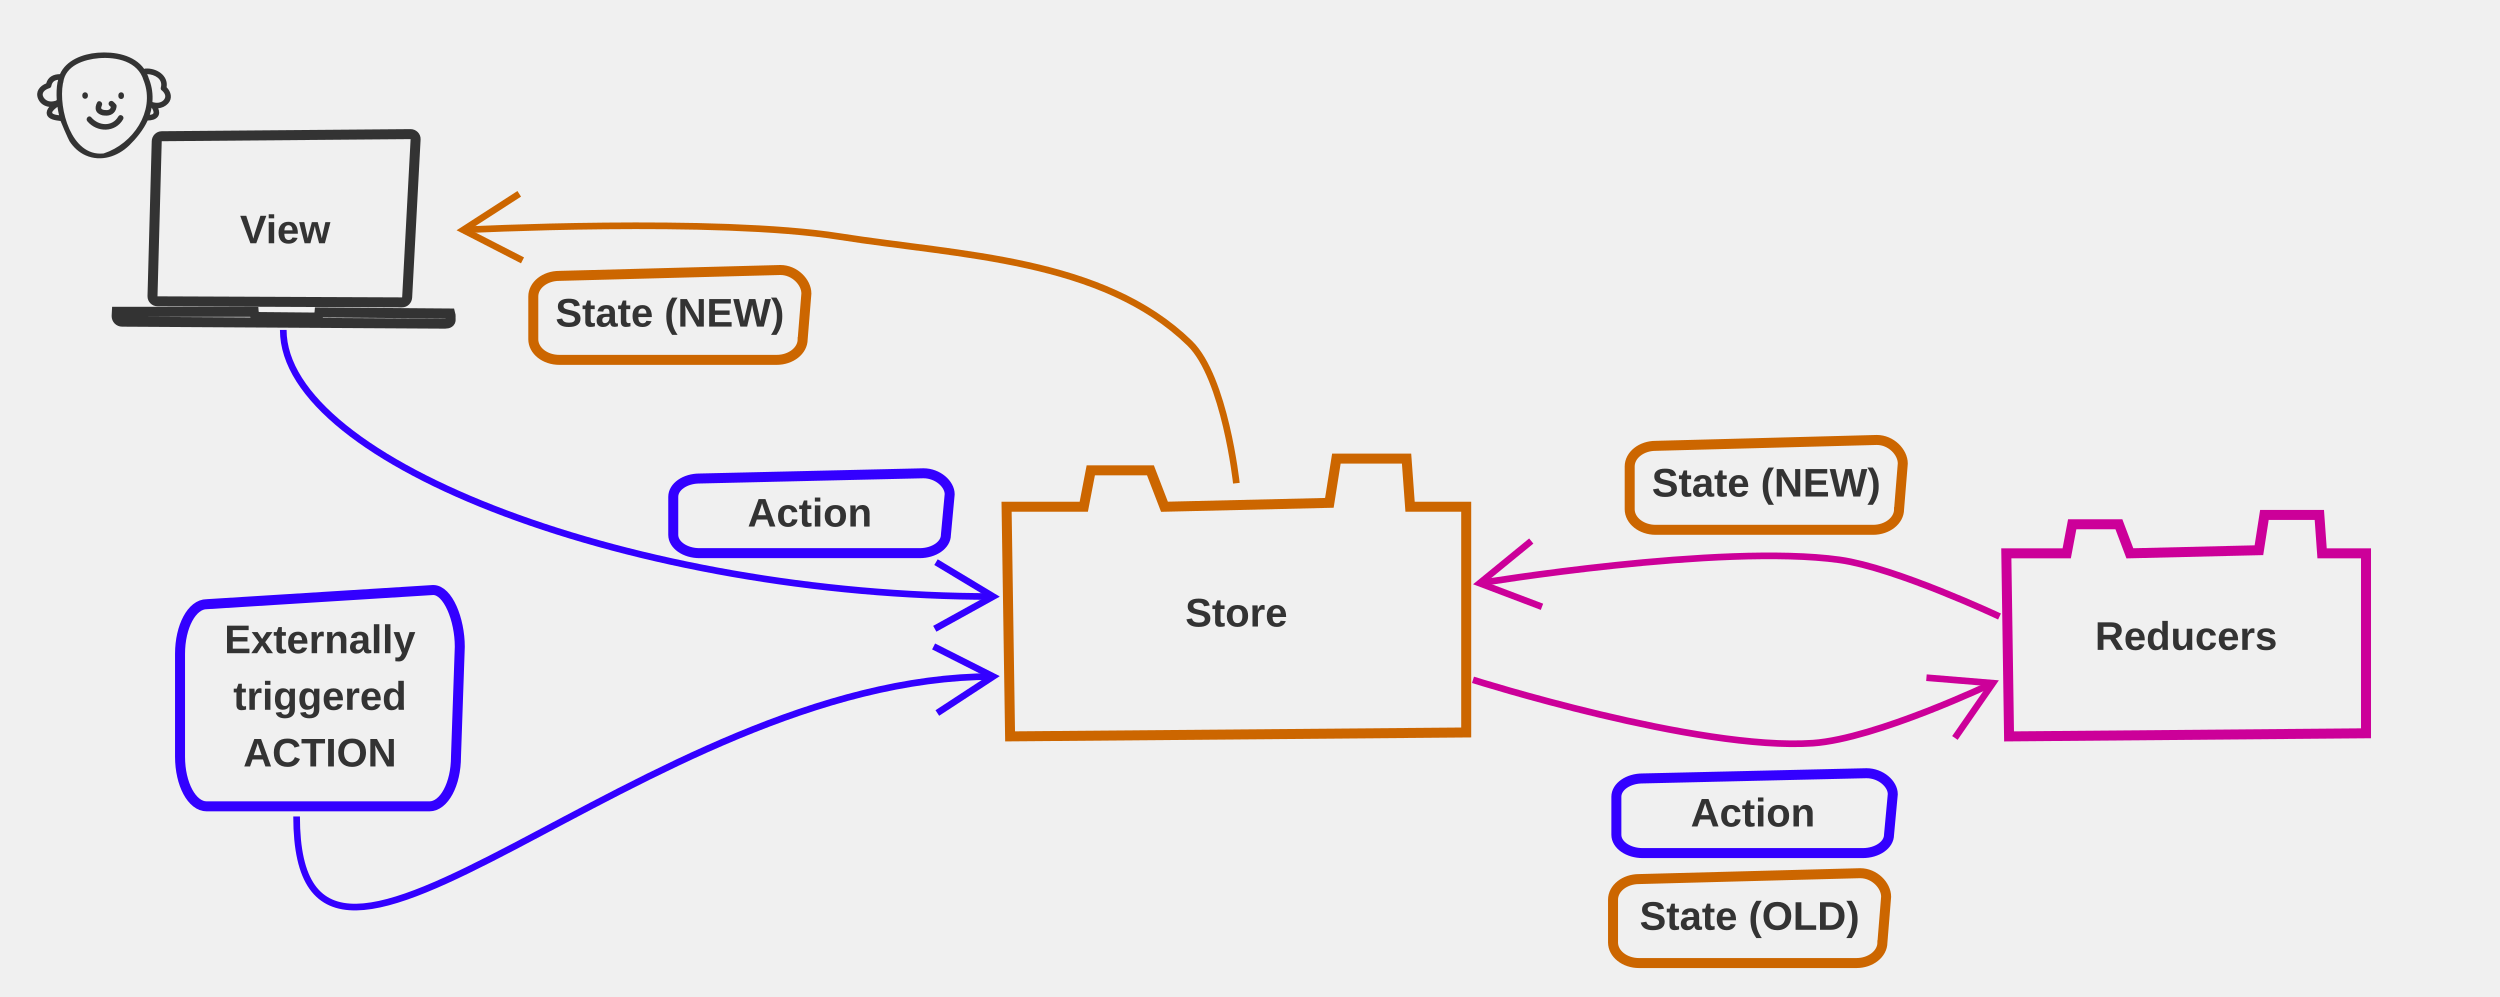
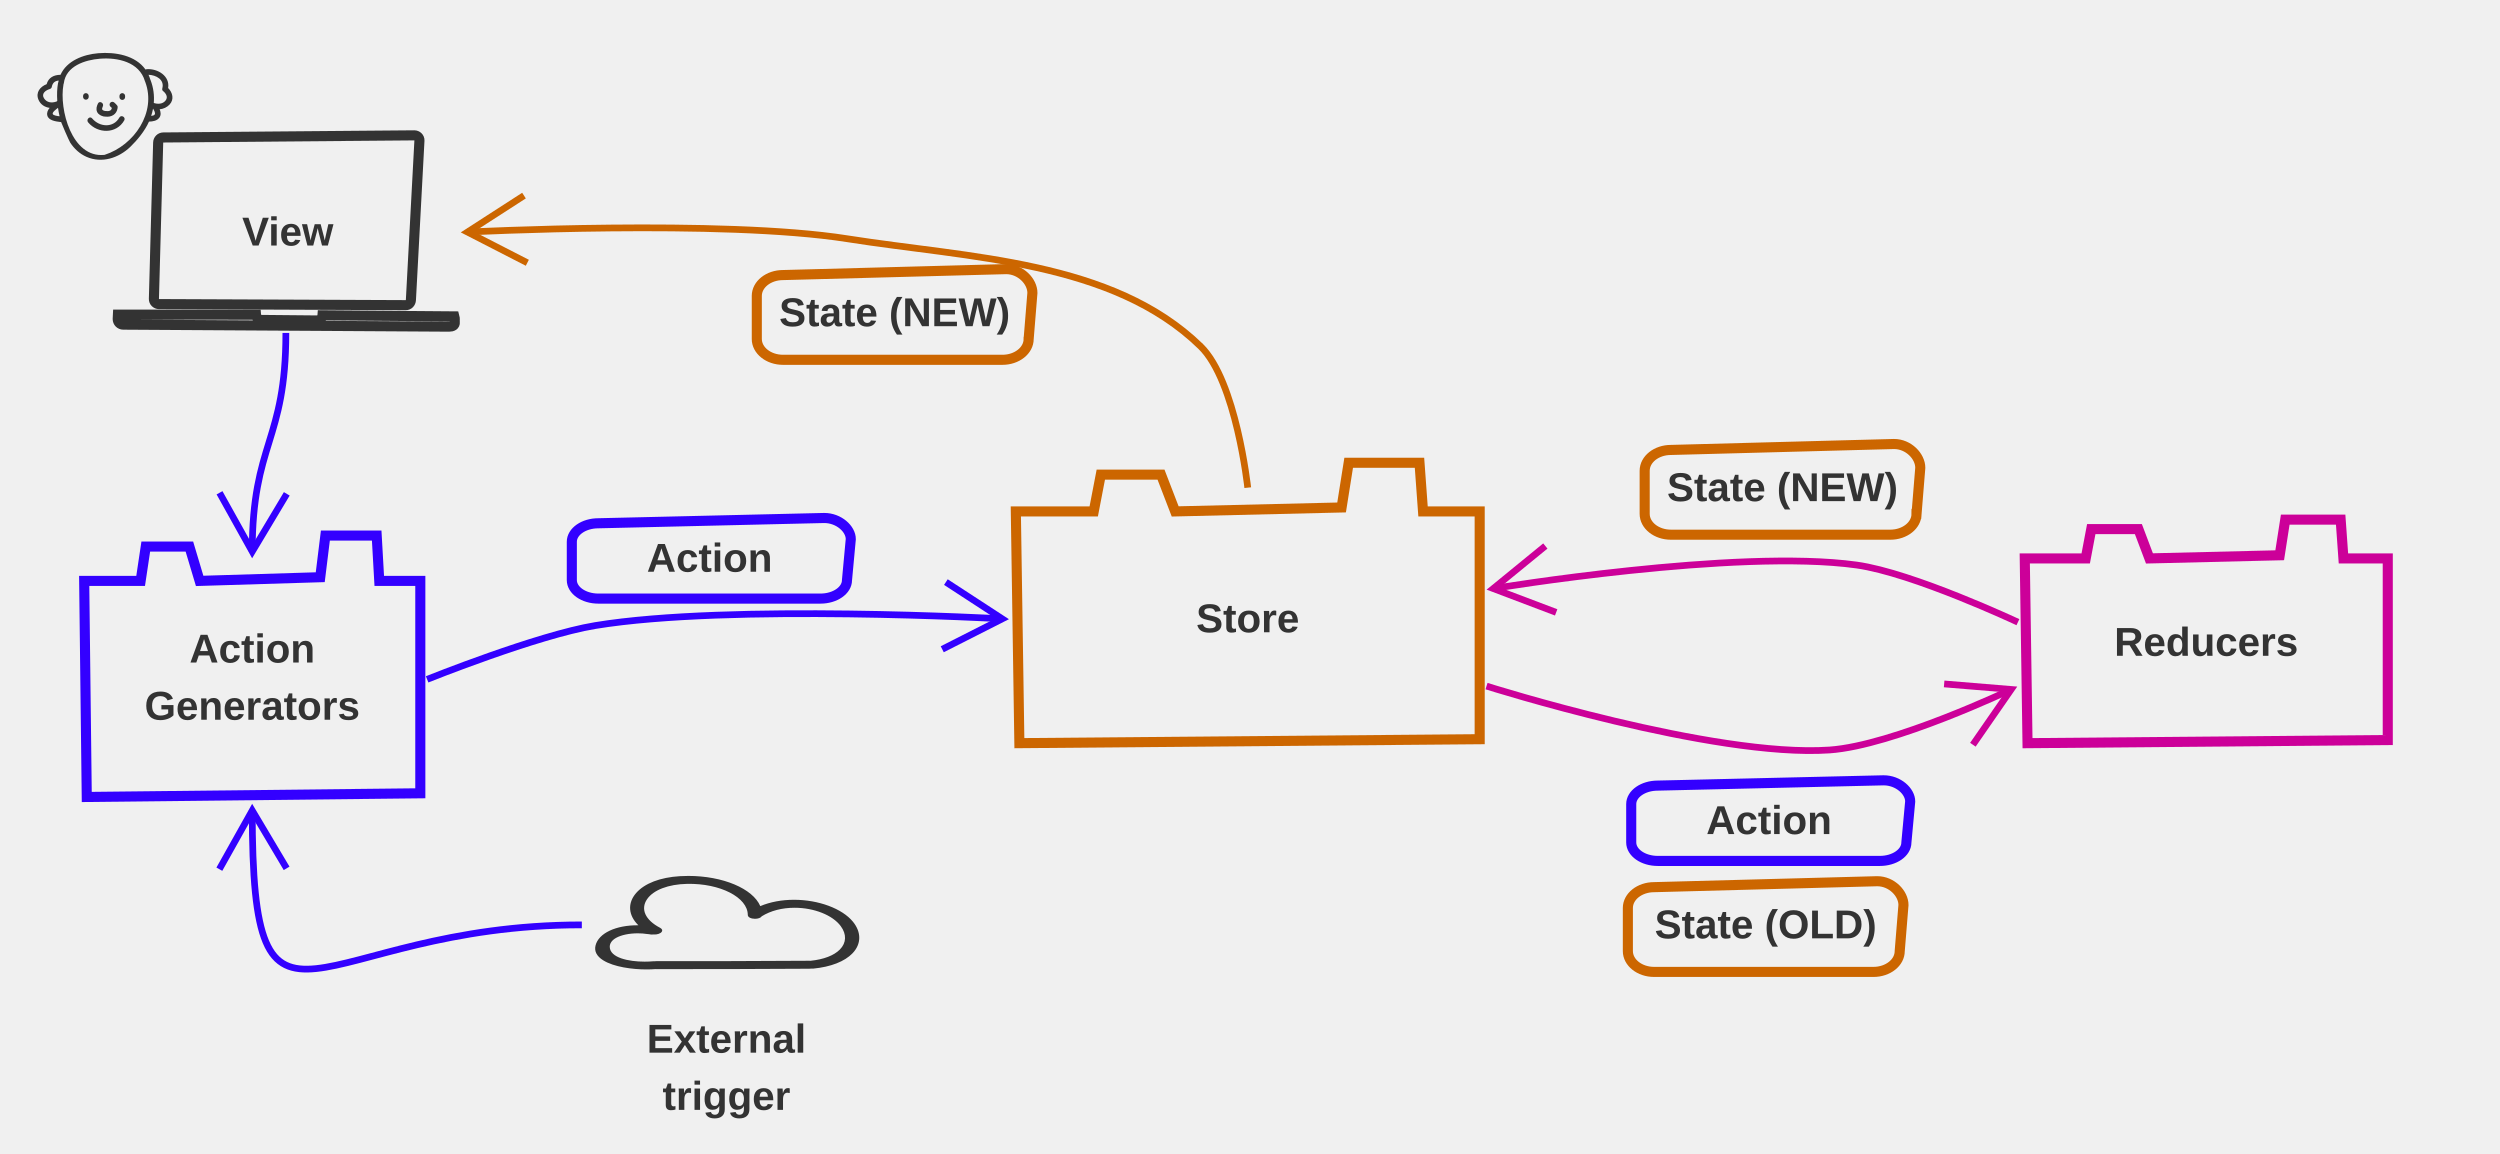
- <svg xmlns="http://www.w3.org/2000/svg" style="background-color:transparent;" preserveAspectRatio="xMinYMin meet" height="279" width="700" viewBox="585 232 720 299">
+ <svg xmlns="http://www.w3.org/2000/svg" style="background-color:transparent;" preserveAspectRatio="xMinYMin meet" height="323" width="700" viewBox="585 232 720 343">
  <defs>
    <g id="linkshape" class="svglink">
      <rect width="26" height="25.705" x="0" y="0" rx="26" style="fill:#fff;stroke:none;" />
      <path d="m12.97,3.892c-1.462,0.093 -1.961,1.349 -1.973,2.168c0.061,1.064 0.96,1.432 1.916,1.677c0.866,0.207 2.538,-0.394 2.583,-1.256c0.12,-2.102 -0.968,-2.513 -2.525,-2.589 z" style="fill:none;stroke:#00642A;stroke-width:1.335" />
      <path d="m13.337,8.109c-0.001,4.268 0.428,9.18 0.136,13.078" style="fill:none;stroke:#00642A;stroke-width:1.335" />
      <path d="m5.8,15.833c1.213,7.462 13.767,8.394 14.453,0.225" style="fill:none;stroke:#00642A;stroke-width:1.335" />
      <path d="m20.534,12.702c0.365,0.651 1.308,1.622 1.505,2.235c0.141,0.403 0.149,0.523 -0.608,0.502c-0.846,0.058 -2.541,0.224 -3.306,0.136c-0.425,-0.124 -0.384,-0.373 -0.157,-0.813c0.446,-0.738 0.837,-1.234 1.36,-2.031c0.441,-0.567 0.843,-0.61 1.206,-0.03 z" style="fill:none;stroke:#00642A;stroke-width:1.335" />
      <path d="m6.652,12.985c0.468,0.59 0.692,0.725 1.303,1.52c0.239,0.22 0.285,0.666 -0.157,0.63c-1.029,0.08 -2.314,0.096 -3.239,0.112c-0.843,0.027 -0.729,-0.137 -0.461,-0.75c0.291,-0.545 0.667,-0.898 1.082,-1.591c0.547,-0.818 0.909,-0.752 1.472,0.079 z" style="fill:none;stroke:#00642A;stroke-width:1.335" />
    </g>
    <style type="text/css">.svg-txt-center tspan {text-anchor: middle;} .svg-txt-right tspan {text-anchor: end;} svg a {fill: #0088cc;} .dark-shape a {fill:#B8ECFF;}</style>
  </defs>
  <g>
    <g />
    <g>
      <g class="shapebase">
        <g transform="matrix(1,0,0,1,887,379)">
          <path fill="rgb(204, 204, 255)" fill-opacity="0" stroke="rgb(204, 102, 0)" stroke-opacity="1" stroke-width="3.0" stroke-linecap="butt" stroke-linejoin="miter" stroke-miterlimit="4" path="" stroke-dasharray="none" d="m1.098,73.967l136.867,-1.174l0,-67.731l-16.844,0l-1.054,-14.458l-21.056,0l-2.106,13.284l-49.482,1.174l-4.211,-10.938l-17.898,0l-2.106,10.938l-23.162,0z" fill-rule="evenodd" />
        </g>
        <rect fill="rgb(0, 0, 0)" fill-opacity="0" stroke="none" stroke-opacity="0" stroke-width="1" stroke-linecap="butt" stroke-linejoin="miter" stroke-miterlimit="4" x="887" y="379" width="138" height="74" ry="0" rx="0" fill-rule="evenodd" />
        <g transform="matrix(1,0,0,1,887,379)">
          <g class="shapebase">
            <text fill="rgb(51, 51, 51)" fill-opacity="1" stroke="none" stroke-opacity="0" stroke-width="1" stroke-linecap="butt" stroke-linejoin="miter" stroke-miterlimit="4" x="69" y="41" text-anchor="middle" text-decoration="none" rotate="0" kerning="auto" text-rendering="auto" fill-rule="evenodd" font-style="normal" font-variant="normal" font-weight="bold" font-size="12px" font-family="arial,helvetica,sans-serif">Store</text>
-           </g>
-         </g>
-       </g>
-       <g class="shapebase">
-         <g transform="matrix(1,0,0,1,639,409)">
-           <path fill="rgb(204, 204, 255)" fill-opacity="0" stroke="rgb(51, 0, 255)" stroke-opacity="1" stroke-width="3.0" stroke-linecap="butt" stroke-linejoin="miter" stroke-miterlimit="4" path="" stroke-dasharray="none" d="m82.829,50.065c0,8.229 -3.579,14.899 -7.995,14.899l-66.815,0c-4.416,0 -7.995,-6.67 -7.995,-14.899l0,-30.864c0,-8.229 3.579,-14.899 7.995,-14.899l67.957,-4.257c4.416,0 7.995,8.799 7.995,17.028l-1.142,32.992z" fill-rule="evenodd" />
-         </g>
-         <rect fill="rgb(0, 0, 0)" fill-opacity="0" stroke="none" stroke-opacity="0" stroke-width="1" stroke-linecap="butt" stroke-linejoin="miter" stroke-miterlimit="4" x="639" y="409" width="84" height="65" ry="0" rx="0" fill-rule="evenodd" />
-         <g transform="matrix(1,0,0,1,639,409)">
-           <g class="shapebase">
-             <text fill="rgb(51, 51, 51)" fill-opacity="1" stroke="none" stroke-opacity="0" stroke-width="1" stroke-linecap="butt" stroke-linejoin="miter" stroke-miterlimit="4" x="42" y="19" text-anchor="middle" text-decoration="none" rotate="0" kerning="auto" text-rendering="auto" fill-rule="evenodd" font-style="normal" font-variant="normal" font-weight="bold" font-size="12px" font-family="arial,helvetica,sans-serif">Externally</text>
-             <text fill="rgb(51, 51, 51)" fill-opacity="1" stroke="none" stroke-opacity="0" stroke-width="1" stroke-linecap="butt" stroke-linejoin="miter" stroke-miterlimit="4" x="42" y="36" text-anchor="middle" text-decoration="none" rotate="0" kerning="auto" text-rendering="auto" fill-rule="evenodd" font-style="normal" font-variant="normal" font-weight="bold" font-size="12px" font-family="arial,helvetica,sans-serif">triggered</text>
-             <text fill="rgb(51, 51, 51)" fill-opacity="1" stroke="none" stroke-opacity="0" stroke-width="1" stroke-linecap="butt" stroke-linejoin="miter" stroke-miterlimit="4" x="42" y="53" text-anchor="middle" text-decoration="none" rotate="0" kerning="auto" text-rendering="auto" fill-rule="evenodd" font-style="normal" font-variant="normal" font-weight="bold" font-size="12px" font-family="arial,helvetica,sans-serif">ACTION</text>
          </g>
        </g>
      </g>
      <g class="shapebase">
        <polyline fill="rgb(255, 255, 255)" fill-opacity="0" stroke="rgb(204, 0, 153)" stroke-opacity="1" stroke-width="2" stroke-linecap="butt" stroke-linejoin="miter" stroke-miterlimit="4" points="1171.609 453.439 1183 437 1163.068 435.355" fill-rule="evenodd" stroke-dasharray="none" dojoGfxStrokeStyle="solid" style="display: inline;" />
        <path fill="none" fill-opacity="0" stroke="rgb(204, 0, 153)" stroke-opacity="1" stroke-width="2" stroke-linecap="butt" stroke-linejoin="miter" stroke-miterlimit="4" path="" stroke-dasharray="none" d="M1027,436 C1027,436 1094.497,457.377 1129,455 1147.929,453.696 1183,437 1183,437" />
        <path fill="none" fill-opacity="0" stroke="rgb(51, 51, 51)" stroke-opacity="0" stroke-width="10" stroke-linecap="butt" stroke-linejoin="miter" stroke-miterlimit="4" path="" stroke-dasharray="none" style="display: none;" d="M1027,436 C1027,436 1094.497,457.377 1129,455 1147.929,453.696 1183,437 1183,437" />
        <path fill="rgb(250, 250, 250)" fill-opacity="1" stroke="rgb(204, 0, 153)" stroke-opacity="1" stroke-width="2" stroke-linecap="butt" stroke-linejoin="miter" stroke-miterlimit="4" path="" stroke-dasharray="none" fill-rule="evenodd" style="display: none;" />
        <path fill="rgb(250, 250, 250)" fill-opacity="1" stroke="rgb(204, 0, 153)" stroke-opacity="1" stroke-width="2" stroke-linecap="butt" stroke-linejoin="miter" stroke-miterlimit="4" path="" fill-rule="evenodd" stroke-dasharray="none" style="display: none;" />
      </g>
      <g class="shapebase">
        <g transform="matrix(1,0,0,1,1070,464)">
          <path fill="rgb(204, 204, 255)" fill-opacity="0" stroke="rgb(51, 0, 255)" stroke-opacity="1" stroke-width="3.0" stroke-linecap="butt" stroke-linejoin="miter" stroke-miterlimit="4" path="" stroke-dasharray="none" d="m81.843,18.486c0,3.039 -3.536,5.501 -7.899,5.501l-66.02,0c-4.363,0 -7.899,-2.463 -7.899,-5.501l0,-11.396c0,-3.039 3.536,-5.501 7.899,-5.501l67.148,-1.572c4.364,0 7.9,3.249 7.9,6.287l-1.129,12.182z" fill-rule="evenodd" />
        </g>
        <rect fill="rgb(0, 0, 0)" fill-opacity="0" stroke="none" stroke-opacity="0" stroke-width="1" stroke-linecap="butt" stroke-linejoin="miter" stroke-miterlimit="4" x="1070" y="464" width="83" height="24" ry="0" rx="0" fill-rule="evenodd" />
        <g transform="matrix(1,0,0,1,1070,464)">
          <g class="shapebase">
            <text fill="rgb(51, 51, 51)" fill-opacity="1" stroke="none" stroke-opacity="0" stroke-width="1" stroke-linecap="butt" stroke-linejoin="miter" stroke-miterlimit="4" x="41" y="16" text-anchor="middle" text-decoration="none" rotate="0" kerning="auto" text-rendering="auto" fill-rule="evenodd" font-style="normal" font-variant="normal" font-weight="bold" font-size="12px" font-family="arial,helvetica,sans-serif">Action</text>
          </g>
        </g>
      </g>
      <g class="shapebase">
        <g transform="matrix(1,0,0,1,1069,494)">
          <path fill="rgb(204, 204, 255)" fill-opacity="0" stroke="rgb(204, 102, 0)" stroke-opacity="1" stroke-width="3.0" stroke-linecap="butt" stroke-linejoin="miter" stroke-miterlimit="4" path="" stroke-dasharray="none" d="m80.857,20.796c0,3.418 -3.494,6.189 -7.804,6.189l-65.224,0c-4.311,0 -7.804,-2.771 -7.804,-6.189l0,-12.821c0,-3.418 3.494,-6.189 7.804,-6.189l66.339,-1.768c4.311,0 7.805,3.655 7.805,7.073l-1.115,13.704z" fill-rule="evenodd" />
        </g>
        <rect fill="rgb(0, 0, 0)" fill-opacity="0" stroke="none" stroke-opacity="0" stroke-width="1" stroke-linecap="butt" stroke-linejoin="miter" stroke-miterlimit="4" x="1069" y="494" width="82" height="27" ry="0" rx="0" fill-rule="evenodd" />
        <g transform="matrix(1,0,0,1,1069,494)">
          <g class="shapebase">
            <text fill="rgb(51, 51, 51)" fill-opacity="1" stroke="none" stroke-opacity="0" stroke-width="1" stroke-linecap="butt" stroke-linejoin="miter" stroke-miterlimit="4" x="41" y="17" text-anchor="middle" text-decoration="none" rotate="0" kerning="auto" text-rendering="auto" fill-rule="evenodd" font-style="normal" font-variant="normal" font-weight="bold" font-size="12px" font-family="arial,helvetica,sans-serif">State (OLD)</text>
          </g>
        </g>
      </g>
      <g class="shapebase">
        <polyline fill="rgb(255, 255, 255)" fill-opacity="0" stroke="rgb(204, 0, 153)" stroke-opacity="1" stroke-width="2" stroke-linecap="butt" stroke-linejoin="miter" stroke-miterlimit="4" points="1044.488 394.346 1029 407 1047.703 414.085" fill-rule="evenodd" stroke-dasharray="none" dojoGfxStrokeStyle="solid" style="display: inline;" />
        <path fill="none" fill-opacity="0" stroke="rgb(204, 0, 153)" stroke-opacity="1" stroke-width="2" stroke-linecap="butt" stroke-linejoin="miter" stroke-miterlimit="4" path="" stroke-dasharray="none" d="M1185,417 C1185,417 1153.813,402.332 1137,400 1101.267,395.043 1029,407 1029,407" />
        <path fill="none" fill-opacity="0" stroke="rgb(51, 51, 51)" stroke-opacity="0" stroke-width="10" stroke-linecap="butt" stroke-linejoin="miter" stroke-miterlimit="4" path="" stroke-dasharray="none" style="display: none;" d="M1185,417 C1185,417 1153.813,402.332 1137,400 1101.267,395.043 1029,407 1029,407" />
        <path fill="rgb(250, 250, 250)" fill-opacity="1" stroke="rgb(204, 0, 153)" stroke-opacity="1" stroke-width="2" stroke-linecap="butt" stroke-linejoin="miter" stroke-miterlimit="4" path="" stroke-dasharray="none" fill-rule="evenodd" style="display: none;" />
        <path fill="rgb(250, 250, 250)" fill-opacity="1" stroke="rgb(204, 0, 153)" stroke-opacity="1" stroke-width="2" stroke-linecap="butt" stroke-linejoin="miter" stroke-miterlimit="4" path="" fill-rule="evenodd" stroke-dasharray="none" style="display: none;" />
      </g>
      <g class="shapebase">
        <g transform="matrix(1,0,0,1,1074,364)">
          <path fill="rgb(204, 204, 255)" fill-opacity="0" stroke="rgb(204, 102, 0)" stroke-opacity="1" stroke-width="3.0" stroke-linecap="butt" stroke-linejoin="miter" stroke-miterlimit="4" path="" stroke-dasharray="none" d="m80.857,20.796c0,3.418 -3.494,6.189 -7.804,6.189l-65.224,0c-4.311,0 -7.804,-2.771 -7.804,-6.189l0,-12.821c0,-3.418 3.494,-6.189 7.804,-6.189l66.339,-1.768c4.311,0 7.805,3.655 7.805,7.073l-1.115,13.704z" fill-rule="evenodd" />
        </g>
        <rect fill="rgb(0, 0, 0)" fill-opacity="0" stroke="none" stroke-opacity="0" stroke-width="1" stroke-linecap="butt" stroke-linejoin="miter" stroke-miterlimit="4" x="1074" y="364" width="82" height="27" ry="0" rx="0" fill-rule="evenodd" />
        <g transform="matrix(1,0,0,1,1074,364)">
          <g class="shapebase">
            <text fill="rgb(51, 51, 51)" fill-opacity="1" stroke="none" stroke-opacity="0" stroke-width="1" stroke-linecap="butt" stroke-linejoin="miter" stroke-miterlimit="4" x="41" y="17" text-anchor="middle" text-decoration="none" rotate="0" kerning="auto" text-rendering="auto" fill-rule="evenodd" font-style="normal" font-variant="normal" font-weight="bold" font-size="12px" font-family="arial,helvetica,sans-serif">State (NEW)</text>
          </g>
        </g>
      </g>
      <g class="shapebase">
        <polyline fill="rgb(255, 255, 255)" fill-opacity="0" stroke="rgb(204, 102, 0)" stroke-opacity="1" stroke-width="2" stroke-linecap="butt" stroke-linejoin="miter" stroke-miterlimit="4" points="740.805 290.157 724 301 741.793 310.132" fill-rule="evenodd" stroke-dasharray="none" dojoGfxStrokeStyle="solid" style="display: inline;" />
        <path fill="none" fill-opacity="0" stroke="rgb(204, 102, 0)" stroke-opacity="1" stroke-width="2" stroke-linecap="butt" stroke-linejoin="miter" stroke-miterlimit="4" path="" stroke-dasharray="none" d="M956,377 C956,377 952.569,345.299 942,335 915.794,309.465 873.141,308.712 837,303 799.789,297.119 724,301 724,301" />
        <path fill="none" fill-opacity="0" stroke="rgb(51, 51, 51)" stroke-opacity="0" stroke-width="10" stroke-linecap="butt" stroke-linejoin="miter" stroke-miterlimit="4" path="" stroke-dasharray="none" style="display: none;" d="M956,377 C956,377 952.569,345.299 942,335 915.794,309.465 873.141,308.712 837,303 799.789,297.119 724,301 724,301" />
        <path fill="rgb(250, 250, 250)" fill-opacity="1" stroke="rgb(204, 102, 0)" stroke-opacity="1" stroke-width="2" stroke-linecap="butt" stroke-linejoin="miter" stroke-miterlimit="4" path="" stroke-dasharray="none" fill-rule="evenodd" style="display: none;" />
        <path fill="rgb(250, 250, 250)" fill-opacity="1" stroke="rgb(204, 102, 0)" stroke-opacity="1" stroke-width="2" stroke-linecap="butt" stroke-linejoin="miter" stroke-miterlimit="4" path="" fill-rule="evenodd" stroke-dasharray="none" style="display: none;" />
      </g>
      <g class="shapebase">
-         <g transform="matrix(1,0,0,1,745,313)">
+         <g transform="matrix(1,0,0,1,810,312)">
          <path fill="rgb(204, 204, 255)" fill-opacity="0" stroke="rgb(204, 102, 0)" stroke-opacity="1" stroke-width="3.0" stroke-linecap="butt" stroke-linejoin="miter" stroke-miterlimit="4" path="" stroke-dasharray="none" d="m80.857,20.796c0,3.418 -3.494,6.189 -7.804,6.189l-65.224,0c-4.311,0 -7.804,-2.771 -7.804,-6.189l0,-12.821c0,-3.418 3.494,-6.189 7.804,-6.189l66.339,-1.768c4.311,0 7.805,3.655 7.805,7.073l-1.115,13.704z" fill-rule="evenodd" />
        </g>
-         <rect fill="rgb(0, 0, 0)" fill-opacity="0" stroke="none" stroke-opacity="0" stroke-width="1" stroke-linecap="butt" stroke-linejoin="miter" stroke-miterlimit="4" x="745" y="313" width="82" height="27" ry="0" rx="0" fill-rule="evenodd" />
-         <g transform="matrix(1,0,0,1,745,313)">
+         <rect fill="rgb(0, 0, 0)" fill-opacity="0" stroke="none" stroke-opacity="0" stroke-width="1" stroke-linecap="butt" stroke-linejoin="miter" stroke-miterlimit="4" x="810" y="312" width="82" height="27" ry="0" rx="0" fill-rule="evenodd" />
+         <g transform="matrix(1,0,0,1,810,312)">
          <g class="shapebase">
            <text fill="rgb(51, 51, 51)" fill-opacity="1" stroke="none" stroke-opacity="0" stroke-width="1" stroke-linecap="butt" stroke-linejoin="miter" stroke-miterlimit="4" x="41" y="17" text-anchor="middle" text-decoration="none" rotate="0" kerning="auto" text-rendering="auto" fill-rule="evenodd" font-style="normal" font-variant="normal" font-weight="bold" font-size="12px" font-family="arial,helvetica,sans-serif">State (NEW)</text>
          </g>
        </g>
      </g>
      <g class="shapebase">
        <g transform="matrix(0.42,0,0,0.42,595,242)">
          <path fill="rgb(51, 51, 51)" fill-opacity="1" stroke="rgb(51, 51, 51)" stroke-opacity="1" stroke-width="3.0" stroke-linecap="butt" stroke-linejoin="miter" stroke-miterlimit="4" path="" stroke-dasharray="none" style="stroke:none;" d="m80.048,25.168c-0.327,0.023 -0.611,0.111 -0.854,0.242c-7.11,-10.008 -21.22,-12.536 -33.36,-11.55c-10.776,0.876 -22.405,5.41 -26.8,15.287c-4.734,0.033 -8.544,1.965 -9.833,6.632c-4.579,1.775 -7.938,5.854 -5.777,11.009c1.45,3.46 4.543,5.335 7.939,5.77c-1.305,1.536 -2.175,3.337 -1.685,5.367c0.89,3.679 6.296,4.276 9.279,4.644c0.175,0.021 0.335,0.019 0.485,0.003c-0.128,0.014 5.659,13.368 6.459,14.591c2.84,4.341 6.719,7.94 11.493,10.046c10.867,4.794 22.781,0.878 31.02,-7.023c4.975,-4.77 10.455,-11.54 13.248,-17.887c2.683,-0.088 5.709,-0.546 7.359,-2.834c1.291,-1.79 0.995,-3.949 0.218,-5.909c2.61,-0.248 5.108,-1.346 6.991,-3.348c3.422,-3.637 2.175,-8.499 -1.006,-11.701c1.392,-8.429 -7.289,-13.9 -15.176,-13.339zm-72.694,20.626c-2.125,-3.325 1.18,-5.727 4.071,-6.568c0.626,-0.182 1.268,-0.72 1.393,-1.393c0.588,-3.167 2.33,-4.346 4.895,-4.627c-0.08,0.374 -0.153,0.753 -0.215,1.14c-0.094,0.173 -0.173,0.366 -0.216,0.598c-0.683,3.727 -0.865,8.078 -0.549,12.666c-0.229,0.129 -0.415,0.3 -0.561,0.502c-0.105,0.017 -0.21,0.03 -0.323,0.067c-3.196,1.048 -6.567,0.63 -8.495,-2.385zm6.171,11.072c-0.453,-1.207 2.488,-3.401 3.73,-4.326c0.283,1.983 0.655,3.984 1.118,5.976c-1.486,-0.161 -4.421,-0.514 -4.848,-1.65zm36.902,28.881c-0.079,0.026 -0.145,0.063 -0.216,0.095c-0.083,-0.001 -0.162,-0.009 -0.25,0c-22.935,2.264 -32.046,-32.291 -28.829,-49.838c0.009,-0.048 0.006,-0.092 0.011,-0.139c0.11,-0.214 0.193,-0.452 0.226,-0.724c1.495,-12.218 15.01,-16.523 25.545,-17.38c12.441,-1.011 27.938,2.231 31.876,15.915c0.056,0.194 0.137,0.359 0.228,0.51c8.091,21.609 -7.887,44.814 -28.591,51.561zm35.291,-28.491c-0.379,0.636 -1.434,0.891 -2.511,0.997c0.552,-1.691 1.003,-3.41 1.332,-5.153c0.006,0.002 0.013,0.003 0.02,0.004c0.657,1.109 1.835,3.02 1.159,4.152zm7.354,-9.509c-2.061,2.192 -5.325,2.228 -7.998,1.341c0.437,-5.318 -0.229,-10.773 -2.272,-16.139c-0.047,-0.123 -0.106,-0.231 -0.167,-0.336c-0.354,-1.231 -0.794,-2.383 -1.294,-3.474c5.343,0.154 11.483,3.464 9.749,9.629c-0.291,1.035 0.212,1.815 0.945,2.201c2.101,1.941 3.25,4.426 1.037,6.778z" fill-rule="evenodd" />
          <path fill="rgb(51, 51, 51)" fill-opacity="1" stroke="rgb(51, 51, 51)" stroke-opacity="1" stroke-width="3.0" stroke-linecap="butt" stroke-linejoin="miter" stroke-miterlimit="4" path="" stroke-dasharray="none" style="stroke:none;" d="m38.989,44.783v-0.665c0,-1.087 -0.907,-1.995 -1.995,-1.995c-1.088,0 -1.995,0.907 -1.995,1.995v0.665c0,1.087 0.907,1.995 1.995,1.995c1.088,-0 1.995,-0.907 1.995,-1.995z" fill-rule="evenodd" />
          <path fill="rgb(51, 51, 51)" fill-opacity="1" stroke="rgb(51, 51, 51)" stroke-opacity="1" stroke-width="3.0" stroke-linecap="butt" stroke-linejoin="miter" stroke-miterlimit="4" path="" stroke-dasharray="none" style="stroke:none;" d="m62.759,42.124c-1.087,0 -1.995,0.907 -1.995,1.995v0.831c0,1.087 0.907,1.995 1.995,1.995s1.995,-0.907 1.995,-1.995v-0.831c-0,-1.088 -0.907,-1.995 -1.995,-1.995z" fill-rule="evenodd" />
          <path fill="rgb(51, 51, 51)" fill-opacity="1" stroke="rgb(51, 51, 51)" stroke-opacity="1" stroke-width="3.0" stroke-linecap="butt" stroke-linejoin="miter" stroke-miterlimit="4" path="" stroke-dasharray="none" style="stroke:none;" d="m60.705,59.402c-4.301,7.604 -14.135,6.775 -19.308,0.594c-1.653,-1.975 -4.46,0.863 -2.821,2.821c6.851,8.186 20.092,8.292 25.575,-1.401c1.267,-2.243 -2.18,-4.252 -3.446,-2.014z" fill-rule="evenodd" />
          <path fill="rgb(51, 51, 51)" fill-opacity="1" stroke="rgb(51, 51, 51)" stroke-opacity="1" stroke-width="3.0" stroke-linecap="butt" stroke-linejoin="miter" stroke-miterlimit="4" path="" stroke-dasharray="none" style="stroke:none;" d="m49.718,58.679c0.291,0.067 0.56,0.07 0.809,0.03c0.074,0.015 0.147,0.033 0.223,0.042c4.276,0.509 7.987,-1.49 8.679,-5.968c0.022,-0.143 0.032,-0.285 0.033,-0.426c0.101,-0.467 0.049,-0.96 -0.235,-1.365c-0.596,-0.85 -1.33,-1.443 -2.063,-2.155c-0.781,-0.759 -2.049,-0.779 -2.828,0c-0.762,0.762 -0.782,2.069 0,2.828c0.243,0.236 0.502,0.454 0.758,0.677c0.104,0.091 0.203,0.188 0.303,0.283c-0.17,0.687 -0.454,1.336 -1.062,1.742c-1.02,0.681 -2.436,0.52 -3.584,0.383c-0.084,-0.01 -0.166,0 -0.248,0.005c-0.696,-0.171 -1.555,-0.435 -1.879,-0.907c-0.367,-0.534 -0.014,-1.57 0.354,-2.339c1.107,-2.315 -2.341,-4.345 -3.454,-2.019c-0.904,1.891 -1.491,3.963 -0.566,5.964c0.862,1.867 2.861,2.786 4.76,3.225z" fill-rule="evenodd" />
        </g>
        <rect fill="rgb(0, 0, 0)" fill-opacity="0" stroke="none" stroke-opacity="0" stroke-width="1" stroke-linecap="butt" stroke-linejoin="miter" stroke-miterlimit="4" x="595" y="242" width="42" height="42" ry="0" rx="0" fill-rule="evenodd" />
        <g transform="matrix(1,0,0,1,595,242)">
          <g class="shapebase" />
        </g>
      </g>
      <g class="shapebase">
+         <g transform="matrix(1,0,0,1,610,400)">
+           <path fill="rgb(204, 204, 255)" fill-opacity="0" stroke="rgb(51, 0, 255)" stroke-opacity="1" stroke-width="3.0" stroke-linecap="butt" stroke-linejoin="miter" stroke-miterlimit="4" path="" stroke-dasharray="none" d="m0.796,68.969l99.179,-1.094l0,-63.155l-12.206,0l-0.764,-13.481l-15.258,0l-1.526,12.387l-35.857,1.094l-3.051,-10.199l-12.97,0l-1.526,10.199l-16.784,0z" fill-rule="evenodd" />
+         </g>
+         <rect fill="rgb(0, 0, 0)" fill-opacity="0" stroke="none" stroke-opacity="0" stroke-width="1" stroke-linecap="butt" stroke-linejoin="miter" stroke-miterlimit="4" x="610" y="400" width="100" height="69" ry="0" rx="0" fill-rule="evenodd" />
+         <g transform="matrix(1,0,0,1,610,400)">
+           <g class="shapebase">
+             <text fill="rgb(51, 51, 51)" fill-opacity="1" stroke="none" stroke-opacity="0" stroke-width="1" stroke-linecap="butt" stroke-linejoin="miter" stroke-miterlimit="4" x="50" y="29" text-anchor="middle" text-decoration="none" rotate="0" kerning="auto" text-rendering="auto" fill-rule="evenodd" font-style="normal" font-variant="normal" font-weight="bold" font-size="12px" font-family="arial,helvetica,sans-serif">Action</text>
+             <text fill="rgb(51, 51, 51)" fill-opacity="1" stroke="none" stroke-opacity="0" stroke-width="1" stroke-linecap="butt" stroke-linejoin="miter" stroke-miterlimit="4" x="50" y="46" text-anchor="middle" text-decoration="none" rotate="0" kerning="auto" text-rendering="auto" fill-rule="evenodd" font-style="normal" font-variant="normal" font-weight="bold" font-size="12px" font-family="arial,helvetica,sans-serif">Generators</text>
+           </g>
+         </g>
+       </g>
+       <g class="shapebase">
        <g transform="matrix(1,0,0,1,1187,394)">
          <path fill="rgb(204, 204, 255)" fill-opacity="0" stroke="rgb(204, 0, 153)" stroke-opacity="1" stroke-width="3.0" stroke-linecap="butt" stroke-linejoin="miter" stroke-miterlimit="4" path="" stroke-dasharray="none" d="m0.859,58.974l107.113,-0.936l0,-54.002l-13.182,0l-0.825,-11.527l-16.478,0l-1.648,10.592l-38.725,0.936l-3.295,-8.721l-14.007,0l-1.648,8.721l-18.127,0z" fill-rule="evenodd" />
        </g>
        <rect fill="rgb(0, 0, 0)" fill-opacity="0" stroke="none" stroke-opacity="0" stroke-width="1" stroke-linecap="butt" stroke-linejoin="miter" stroke-miterlimit="4" x="1187" y="394" width="108" height="59" ry="0" rx="0" fill-rule="evenodd" />
        <g transform="matrix(1,0,0,1,1187,394)">
          <g class="shapebase">
            <text fill="rgb(51, 51, 51)" fill-opacity="1" stroke="none" stroke-opacity="0" stroke-width="1" stroke-linecap="butt" stroke-linejoin="miter" stroke-miterlimit="4" x="54" y="33" text-anchor="middle" text-decoration="none" rotate="0" kerning="auto" text-rendering="auto" fill-rule="evenodd" font-style="normal" font-variant="normal" font-weight="bold" font-size="12px" font-family="arial,helvetica,sans-serif">Reducers</text>
          </g>
        </g>
+       </g>
+       <g class="shapebase">
+         <polyline fill="rgb(255, 255, 255)" fill-opacity="0" stroke="rgb(51, 0, 255)" stroke-opacity="1" stroke-width="2" stroke-linecap="butt" stroke-linejoin="miter" stroke-miterlimit="4" points="650.272 378.525 660 396 670.269 378.838" fill-rule="evenodd" stroke-dasharray="none" dojoGfxStrokeStyle="solid" style="display: inline;" />
+         <path fill="none" fill-opacity="0" stroke="rgb(51, 0, 255)" stroke-opacity="1" stroke-width="2" stroke-linecap="butt" stroke-linejoin="miter" stroke-miterlimit="4" path="" stroke-dasharray="none" d="M670,331 C670,363.5 660,363.5  660,396" />
+         <path fill="none" fill-opacity="0" stroke="rgb(51, 51, 51)" stroke-opacity="0" stroke-width="10" stroke-linecap="butt" stroke-linejoin="miter" stroke-miterlimit="4" path="" stroke-dasharray="none" style="display: none;" d="M670,331 C670,363.5 660,363.5  660,396" />
+         <path fill="rgb(250, 250, 250)" fill-opacity="1" stroke="rgb(51, 0, 255)" stroke-opacity="1" stroke-width="2" stroke-linecap="butt" stroke-linejoin="miter" stroke-miterlimit="4" path="" stroke-dasharray="none" fill-rule="evenodd" style="display: none;" />
+         <path fill="rgb(250, 250, 250)" fill-opacity="1" stroke="rgb(51, 0, 255)" stroke-opacity="1" stroke-width="2" stroke-linecap="butt" stroke-linejoin="miter" stroke-miterlimit="4" path="" fill-rule="evenodd" stroke-dasharray="none" style="display: none;" />
+       </g>
+       <g class="shapebase">
+         <g transform="matrix(0.83,0,0,0.46,760,484)">
+           <path fill="rgb(51, 51, 51)" fill-opacity="1" stroke="rgb(51, 51, 51)" stroke-opacity="1" stroke-width="3.0" stroke-linecap="butt" stroke-linejoin="miter" stroke-miterlimit="4" path="" stroke-dasharray="none" style="stroke:none;" d="m73.607,33.779c-4.406,0 -8.567,1.414 -12.084,4.097c-2.708,-11.357 -13.417,-19.519 -25.782,-19.519c-1.001,0 -2.014,0.055 -3.012,0.164c-7.08,0.772 -12.644,4.628 -15.667,10.855c-3.177,6.546 -2.858,14.462 0.789,20.885c-8.071,-0.155 -14.292,5.138 -15.356,13.095c-0.493,3.687 0.418,6.883 2.709,9.5c3.837,4.384 10.54,5.946 15.534,5.946c1.149,0 2.273,-0.078 3.267,-0.223c0.095,0.013 0.191,0.024 0.295,0.024c16.86,0 35.969,0 54.808,-0.259c0.184,-0.003 0.37,-0.025 0.564,-0.07c0.266,0.037 0.543,0.04 0.845,-0.012c6.255,-1.087 11.246,-4.607 14.054,-9.913c3.164,-5.979 3.212,-13.611 0.13,-20.415c-3.836,-8.466 -12.313,-14.155 -21.094,-14.155zm-50.275,22.421c1.179,0.188 2.432,-0.568 2.888,-1.718c0.368,-0.925 0.134,-1.906 -0.626,-2.624c-5.274,-4.98 -7.055,-12.038 -4.647,-18.418c2.261,-5.992 7.639,-9.711 14.386,-9.949c11.857,-0.41 21.688,8.754 21.712,20.072c0.004,1.645 1.297,2.505 2.573,2.505c1.149,0 2.091,-0.636 2.433,-1.631c3.222,-3.599 7.285,-5.5 11.755,-5.5c6.984,0 13.626,4.761 16.529,11.847c2.171,5.3 2.058,10.822 -0.309,15.15c-2.117,3.87 -5.758,6.388 -10.533,7.283c-0.118,-0.017 -0.243,-0.027 -0.395,-0.027c-0.001,0 -0.002,0 -0.003,0c-18.829,0.26 -37.936,0.26 -54.794,0.26c-0.182,0 -0.36,0.018 -0.542,0.055c-0.194,-0.012 -0.395,-0.008 -0.609,0.025c-0.993,0.16 -2.021,0.241 -3.057,0.241c-5.733,0 -12.446,-2.507 -12.497,-9.57c-0.016,-2.278 0.773,-4.286 2.282,-5.806c1.853,-1.865 4.684,-2.936 7.767,-2.936c1.16,0 2.294,0.153 3.371,0.458c0.187,0.053 0.38,0.083 0.587,0.093c0.518,0.254 1.097,0.335 1.729,0.19z" fill-rule="evenodd" />
+         </g>
+         <rect fill="rgb(0, 0, 0)" fill-opacity="0" stroke="none" stroke-opacity="0" stroke-width="1" stroke-linecap="butt" stroke-linejoin="miter" stroke-miterlimit="4" x="760" y="484" width="83" height="46" ry="0" rx="0" fill-rule="evenodd" />
+         <g transform="matrix(1,0,0,1,760,484)">
+           <g class="shapebase">
+             <text fill="rgb(51, 51, 51)" fill-opacity="1" stroke="none" stroke-opacity="0" stroke-width="1" stroke-linecap="butt" stroke-linejoin="miter" stroke-miterlimit="4" x="41" y="61" text-anchor="middle" text-decoration="none" rotate="0" kerning="auto" text-rendering="auto" fill-rule="evenodd" font-style="normal" font-variant="normal" font-weight="bold" font-size="12px" font-family="arial,helvetica,sans-serif">External</text>
+             <text fill="rgb(51, 51, 51)" fill-opacity="1" stroke="none" stroke-opacity="0" stroke-width="1" stroke-linecap="butt" stroke-linejoin="miter" stroke-miterlimit="4" x="41" y="78" text-anchor="middle" text-decoration="none" rotate="0" kerning="auto" text-rendering="auto" fill-rule="evenodd" font-style="normal" font-variant="normal" font-weight="bold" font-size="12px" font-family="arial,helvetica,sans-serif">trigger</text>
+           </g>
+         </g>
+       </g>
+       <g class="shapebase">
+         <polyline fill="rgb(255, 255, 255)" fill-opacity="0" stroke="rgb(51, 0, 255)" stroke-opacity="1" stroke-width="2" stroke-linecap="butt" stroke-linejoin="miter" stroke-miterlimit="4" points="670.219 490.192 660 473 650.22 490.446" fill-rule="evenodd" stroke-dasharray="none" dojoGfxStrokeStyle="solid" style="display: inline;" />
+         <path fill="none" fill-opacity="0" stroke="rgb(51, 0, 255)" stroke-opacity="1" stroke-width="2" stroke-linecap="butt" stroke-linejoin="miter" stroke-miterlimit="4" path="" stroke-dasharray="none" d="M758,507 C678,507 660,553  660,473" />
+         <path fill="none" fill-opacity="0" stroke="rgb(51, 51, 51)" stroke-opacity="0" stroke-width="10" stroke-linecap="butt" stroke-linejoin="miter" stroke-miterlimit="4" path="" stroke-dasharray="none" style="display: none;" d="M758,507 C678,507 660,553  660,473" />
+         <path fill="rgb(250, 250, 250)" fill-opacity="1" stroke="rgb(51, 0, 255)" stroke-opacity="1" stroke-width="2" stroke-linecap="butt" stroke-linejoin="miter" stroke-miterlimit="4" path="" stroke-dasharray="none" fill-rule="evenodd" style="display: none;" />
+         <path fill="rgb(250, 250, 250)" fill-opacity="1" stroke="rgb(51, 0, 255)" stroke-opacity="1" stroke-width="2" stroke-linecap="butt" stroke-linejoin="miter" stroke-miterlimit="4" path="" fill-rule="evenodd" stroke-dasharray="none" style="display: none;" />
+       </g>
+       <g class="shapebase">
+         <polyline fill="rgb(255, 255, 255)" fill-opacity="0" stroke="rgb(51, 0, 255)" stroke-opacity="1" stroke-width="2" stroke-linecap="butt" stroke-linejoin="miter" stroke-miterlimit="4" points="865.164 425.048 883 416 866.246 405.077" fill-rule="evenodd" stroke-dasharray="none" dojoGfxStrokeStyle="solid" style="display: inline;" />
+         <path fill="none" fill-opacity="0" stroke="rgb(51, 0, 255)" stroke-opacity="1" stroke-width="2" stroke-linecap="butt" stroke-linejoin="miter" stroke-miterlimit="4" path="" stroke-dasharray="none" d="M712,434 C712,434 744.733,420.842 762,418 801.803,411.449 883,416 883,416" />
+         <path fill="none" fill-opacity="0" stroke="rgb(51, 51, 51)" stroke-opacity="0" stroke-width="10" stroke-linecap="butt" stroke-linejoin="miter" stroke-miterlimit="4" path="" stroke-dasharray="none" style="display: none;" d="M712,434 C712,434 744.733,420.842 762,418 801.803,411.449 883,416 883,416" />
+         <path fill="rgb(250, 250, 250)" fill-opacity="1" stroke="rgb(51, 0, 255)" stroke-opacity="1" stroke-width="2" stroke-linecap="butt" stroke-linejoin="miter" stroke-miterlimit="4" path="" stroke-dasharray="none" fill-rule="evenodd" style="display: none;" />
+         <path fill="rgb(250, 250, 250)" fill-opacity="1" stroke="rgb(51, 0, 255)" stroke-opacity="1" stroke-width="2" stroke-linecap="butt" stroke-linejoin="miter" stroke-miterlimit="4" path="" fill-rule="evenodd" stroke-dasharray="none" style="display: none;" />
      </g>
      <g class="shapebase">
        <g transform="matrix(1,0,0,1,620,273)">
          <path fill="rgb(204, 204, 255)" fill-opacity="0" stroke="rgb(51, 51, 51)" stroke-opacity="1" stroke-width="3.0" stroke-linecap="butt" stroke-linejoin="miter" stroke-miterlimit="4" path="" stroke-dasharray="none" d="m13.566,-0.124l74.611,-0.634c0.852,-0.007 1.583,0.687 1.537,1.537l-2.536,47.42c-0.045,0.85 -0.686,1.541 -1.537,1.537l-73.343,-0.317c-0.852,-0.004 -1.56,-0.686 -1.537,-1.537l1.268,-46.469c0.023,-0.851 0.686,-1.53 1.537,-1.537z" fill-rule="evenodd" />
          <path fill="rgb(204, 204, 255)" fill-opacity="0" stroke="rgb(51, 51, 51)" stroke-opacity="1" stroke-width="3.0" stroke-linecap="butt" stroke-linejoin="miter" stroke-miterlimit="4" path="" stroke-dasharray="none" d="m0.034,52.556c-0.045,0.624 -0.034,0.557 -0.034,1.281c0,0.95 0.717,1.682 1.659,1.688l96.907,0.6c0.942,0.006 1.764,-0.375 1.659,-1.32c-0.079,-0.712 0.097,-0.945 -0.12,-1.731l-39.216,-0.323c-0.066,0.86 -0.787,1.547 -1.659,1.538l-16.456,-0.159c-0.871,-0.008 -1.593,-0.708 -1.659,-1.57z" fill-rule="evenodd" />
        </g>
        <rect fill="rgb(0, 0, 0)" fill-opacity="0" stroke="none" stroke-opacity="0" stroke-width="1" stroke-linecap="butt" stroke-linejoin="miter" stroke-miterlimit="4" x="620" y="273" width="100" height="56" ry="0" rx="0" fill-rule="evenodd" />
        <g transform="matrix(1,0,0,1,620,273)">
          <g class="shapebase" />
        </g>
      </g>
      <g class="shapebase">
        <g transform="matrix(1,0,0,1,657,284)" />
        <rect fill="rgb(0, 0, 0)" fill-opacity="0" stroke="none" stroke-opacity="0" stroke-width="1" stroke-linecap="butt" stroke-linejoin="miter" stroke-miterlimit="4" x="657" y="284" width="39" height="34" ry="4" rx="4" fill-rule="evenodd" />
        <g transform="matrix(1,0,0,1,657,284)">
          <g class="shapebase">
            <text fill="rgb(51, 51, 51)" fill-opacity="1" stroke="none" stroke-opacity="0" stroke-width="1" stroke-linecap="butt" stroke-linejoin="miter" stroke-miterlimit="4" x="0" y="21" text-anchor="start" text-decoration="none" rotate="0" kerning="auto" text-rendering="auto" fill-rule="evenodd" font-style="normal" font-variant="normal" font-weight="Normal" font-size="12px" font-family="arial,helvetica,sans-serif">
              <tspan x="0" font-weight="bold">View</tspan>
            </text>
          </g>
        </g>
      </g>
      <g class="shapebase">
-         <polyline fill="rgb(255, 255, 255)" fill-opacity="0" stroke="rgb(51, 0, 255)" stroke-opacity="1" stroke-width="2" stroke-linecap="butt" stroke-linejoin="miter" stroke-miterlimit="4" points="865.498 420.678 883 411 865.867 400.682" fill-rule="evenodd" stroke-dasharray="none" dojoGfxStrokeStyle="solid" style="display: inline;" />
-         <path fill="none" fill-opacity="0" stroke="rgb(51, 0, 255)" stroke-opacity="1" stroke-width="2" stroke-linecap="butt" stroke-linejoin="miter" stroke-miterlimit="4" path="" stroke-dasharray="none" d="M670,331 C670,371 776.5,411  883,411" />
-         <path fill="none" fill-opacity="0" stroke="rgb(51, 51, 51)" stroke-opacity="0" stroke-width="10" stroke-linecap="butt" stroke-linejoin="miter" stroke-miterlimit="4" path="" stroke-dasharray="none" style="display: none;" d="M670,331 C670,371 776.5,411  883,411" />
-         <path fill="rgb(250, 250, 250)" fill-opacity="1" stroke="rgb(51, 0, 255)" stroke-opacity="1" stroke-width="2" stroke-linecap="butt" stroke-linejoin="miter" stroke-miterlimit="4" path="" stroke-dasharray="none" fill-rule="evenodd" style="display: none;" />
-         <path fill="rgb(250, 250, 250)" fill-opacity="1" stroke="rgb(51, 0, 255)" stroke-opacity="1" stroke-width="2" stroke-linecap="butt" stroke-linejoin="miter" stroke-miterlimit="4" path="" fill-rule="evenodd" stroke-dasharray="none" style="display: none;" />
-       </g>
-       <g class="shapebase">
-         <g transform="matrix(1,0,0,1,787,374)">
+         <g transform="matrix(1,0,0,1,755,386)">
          <path fill="rgb(204, 204, 255)" fill-opacity="0" stroke="rgb(51, 0, 255)" stroke-opacity="1" stroke-width="3.0" stroke-linecap="butt" stroke-linejoin="miter" stroke-miterlimit="4" path="" stroke-dasharray="none" d="m81.843,18.486c0,3.039 -3.536,5.501 -7.899,5.501l-66.02,0c-4.363,0 -7.899,-2.463 -7.899,-5.501l0,-11.396c0,-3.039 3.536,-5.501 7.899,-5.501l67.148,-1.572c4.364,0 7.9,3.249 7.9,6.287l-1.129,12.182z" fill-rule="evenodd" />
        </g>
-         <rect fill="rgb(0, 0, 0)" fill-opacity="0" stroke="none" stroke-opacity="0" stroke-width="1" stroke-linecap="butt" stroke-linejoin="miter" stroke-miterlimit="4" x="787" y="374" width="83" height="24" ry="0" rx="0" fill-rule="evenodd" />
-         <g transform="matrix(1,0,0,1,787,374)">
+         <rect fill="rgb(0, 0, 0)" fill-opacity="0" stroke="none" stroke-opacity="0" stroke-width="1" stroke-linecap="butt" stroke-linejoin="miter" stroke-miterlimit="4" x="755" y="386" width="83" height="24" ry="0" rx="0" fill-rule="evenodd" />
+         <g transform="matrix(1,0,0,1,755,386)">
          <g class="shapebase">
            <text fill="rgb(51, 51, 51)" fill-opacity="1" stroke="none" stroke-opacity="0" stroke-width="1" stroke-linecap="butt" stroke-linejoin="miter" stroke-miterlimit="4" x="41" y="16" text-anchor="middle" text-decoration="none" rotate="0" kerning="auto" text-rendering="auto" fill-rule="evenodd" font-style="normal" font-variant="normal" font-weight="bold" font-size="12px" font-family="arial,helvetica,sans-serif">Action</text>
          </g>
        </g>
-       </g>
-       <g class="shapebase">
-         <polyline fill="rgb(255, 255, 255)" fill-opacity="0" stroke="rgb(51, 0, 255)" stroke-opacity="1" stroke-width="2" stroke-linecap="butt" stroke-linejoin="miter" stroke-miterlimit="4" points="866.264 445.95 883 435 865.149 425.981" fill-rule="evenodd" stroke-dasharray="none" dojoGfxStrokeStyle="solid" style="display: inline;" />
-         <path fill="none" fill-opacity="0" stroke="rgb(51, 0, 255)" stroke-opacity="1" stroke-width="2" stroke-linecap="butt" stroke-linejoin="miter" stroke-miterlimit="4" path="" stroke-dasharray="none" d="M674,477 C674,557 778.5,435  883,435" />
-         <path fill="none" fill-opacity="0" stroke="rgb(51, 51, 51)" stroke-opacity="0" stroke-width="10" stroke-linecap="butt" stroke-linejoin="miter" stroke-miterlimit="4" path="" stroke-dasharray="none" d="M674,477 C674,557 778.5,435  883,435" style="display: none;" />
-         <path fill="rgb(250, 250, 250)" fill-opacity="1" stroke="rgb(51, 0, 255)" stroke-opacity="1" stroke-width="2" stroke-linecap="butt" stroke-linejoin="miter" stroke-miterlimit="4" path="" stroke-dasharray="none" fill-rule="evenodd" style="display: none;" />
-         <path fill="rgb(250, 250, 250)" fill-opacity="1" stroke="rgb(51, 0, 255)" stroke-opacity="1" stroke-width="2" stroke-linecap="butt" stroke-linejoin="miter" stroke-miterlimit="4" path="" fill-rule="evenodd" stroke-dasharray="none" style="display: none;" />
      </g>
    </g>
    <g />
    <g />
  </g>
</svg>
